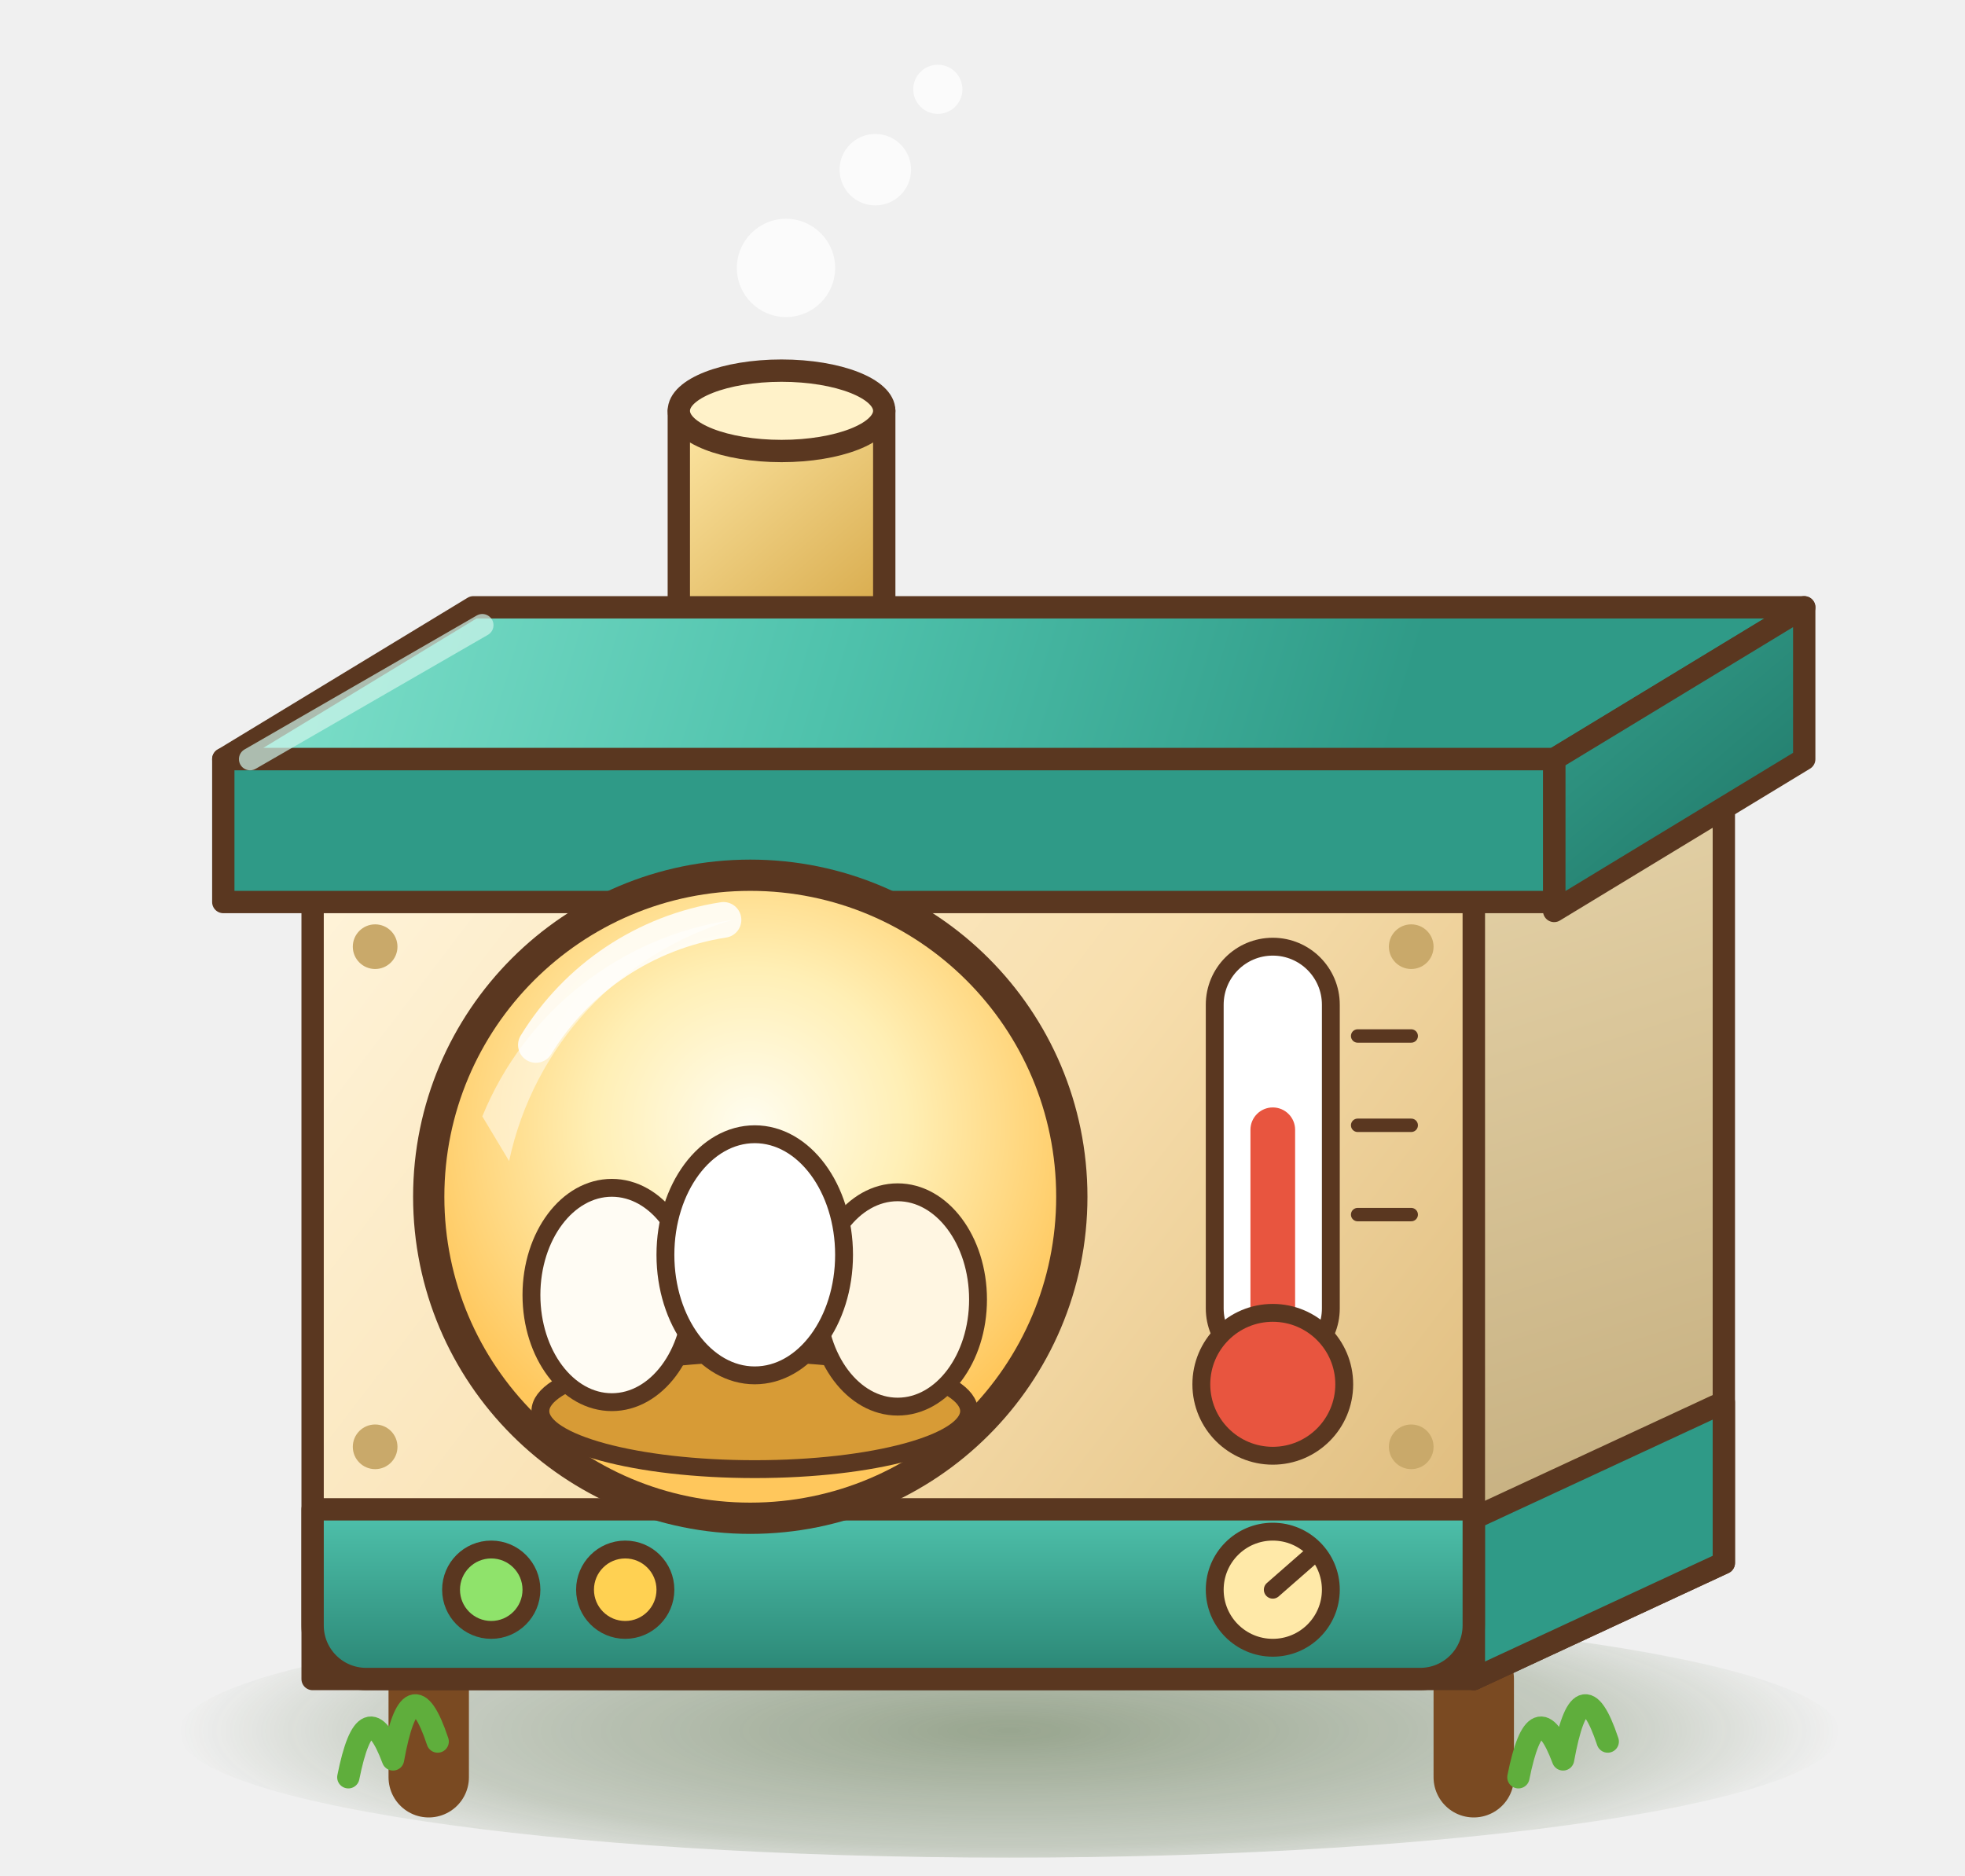
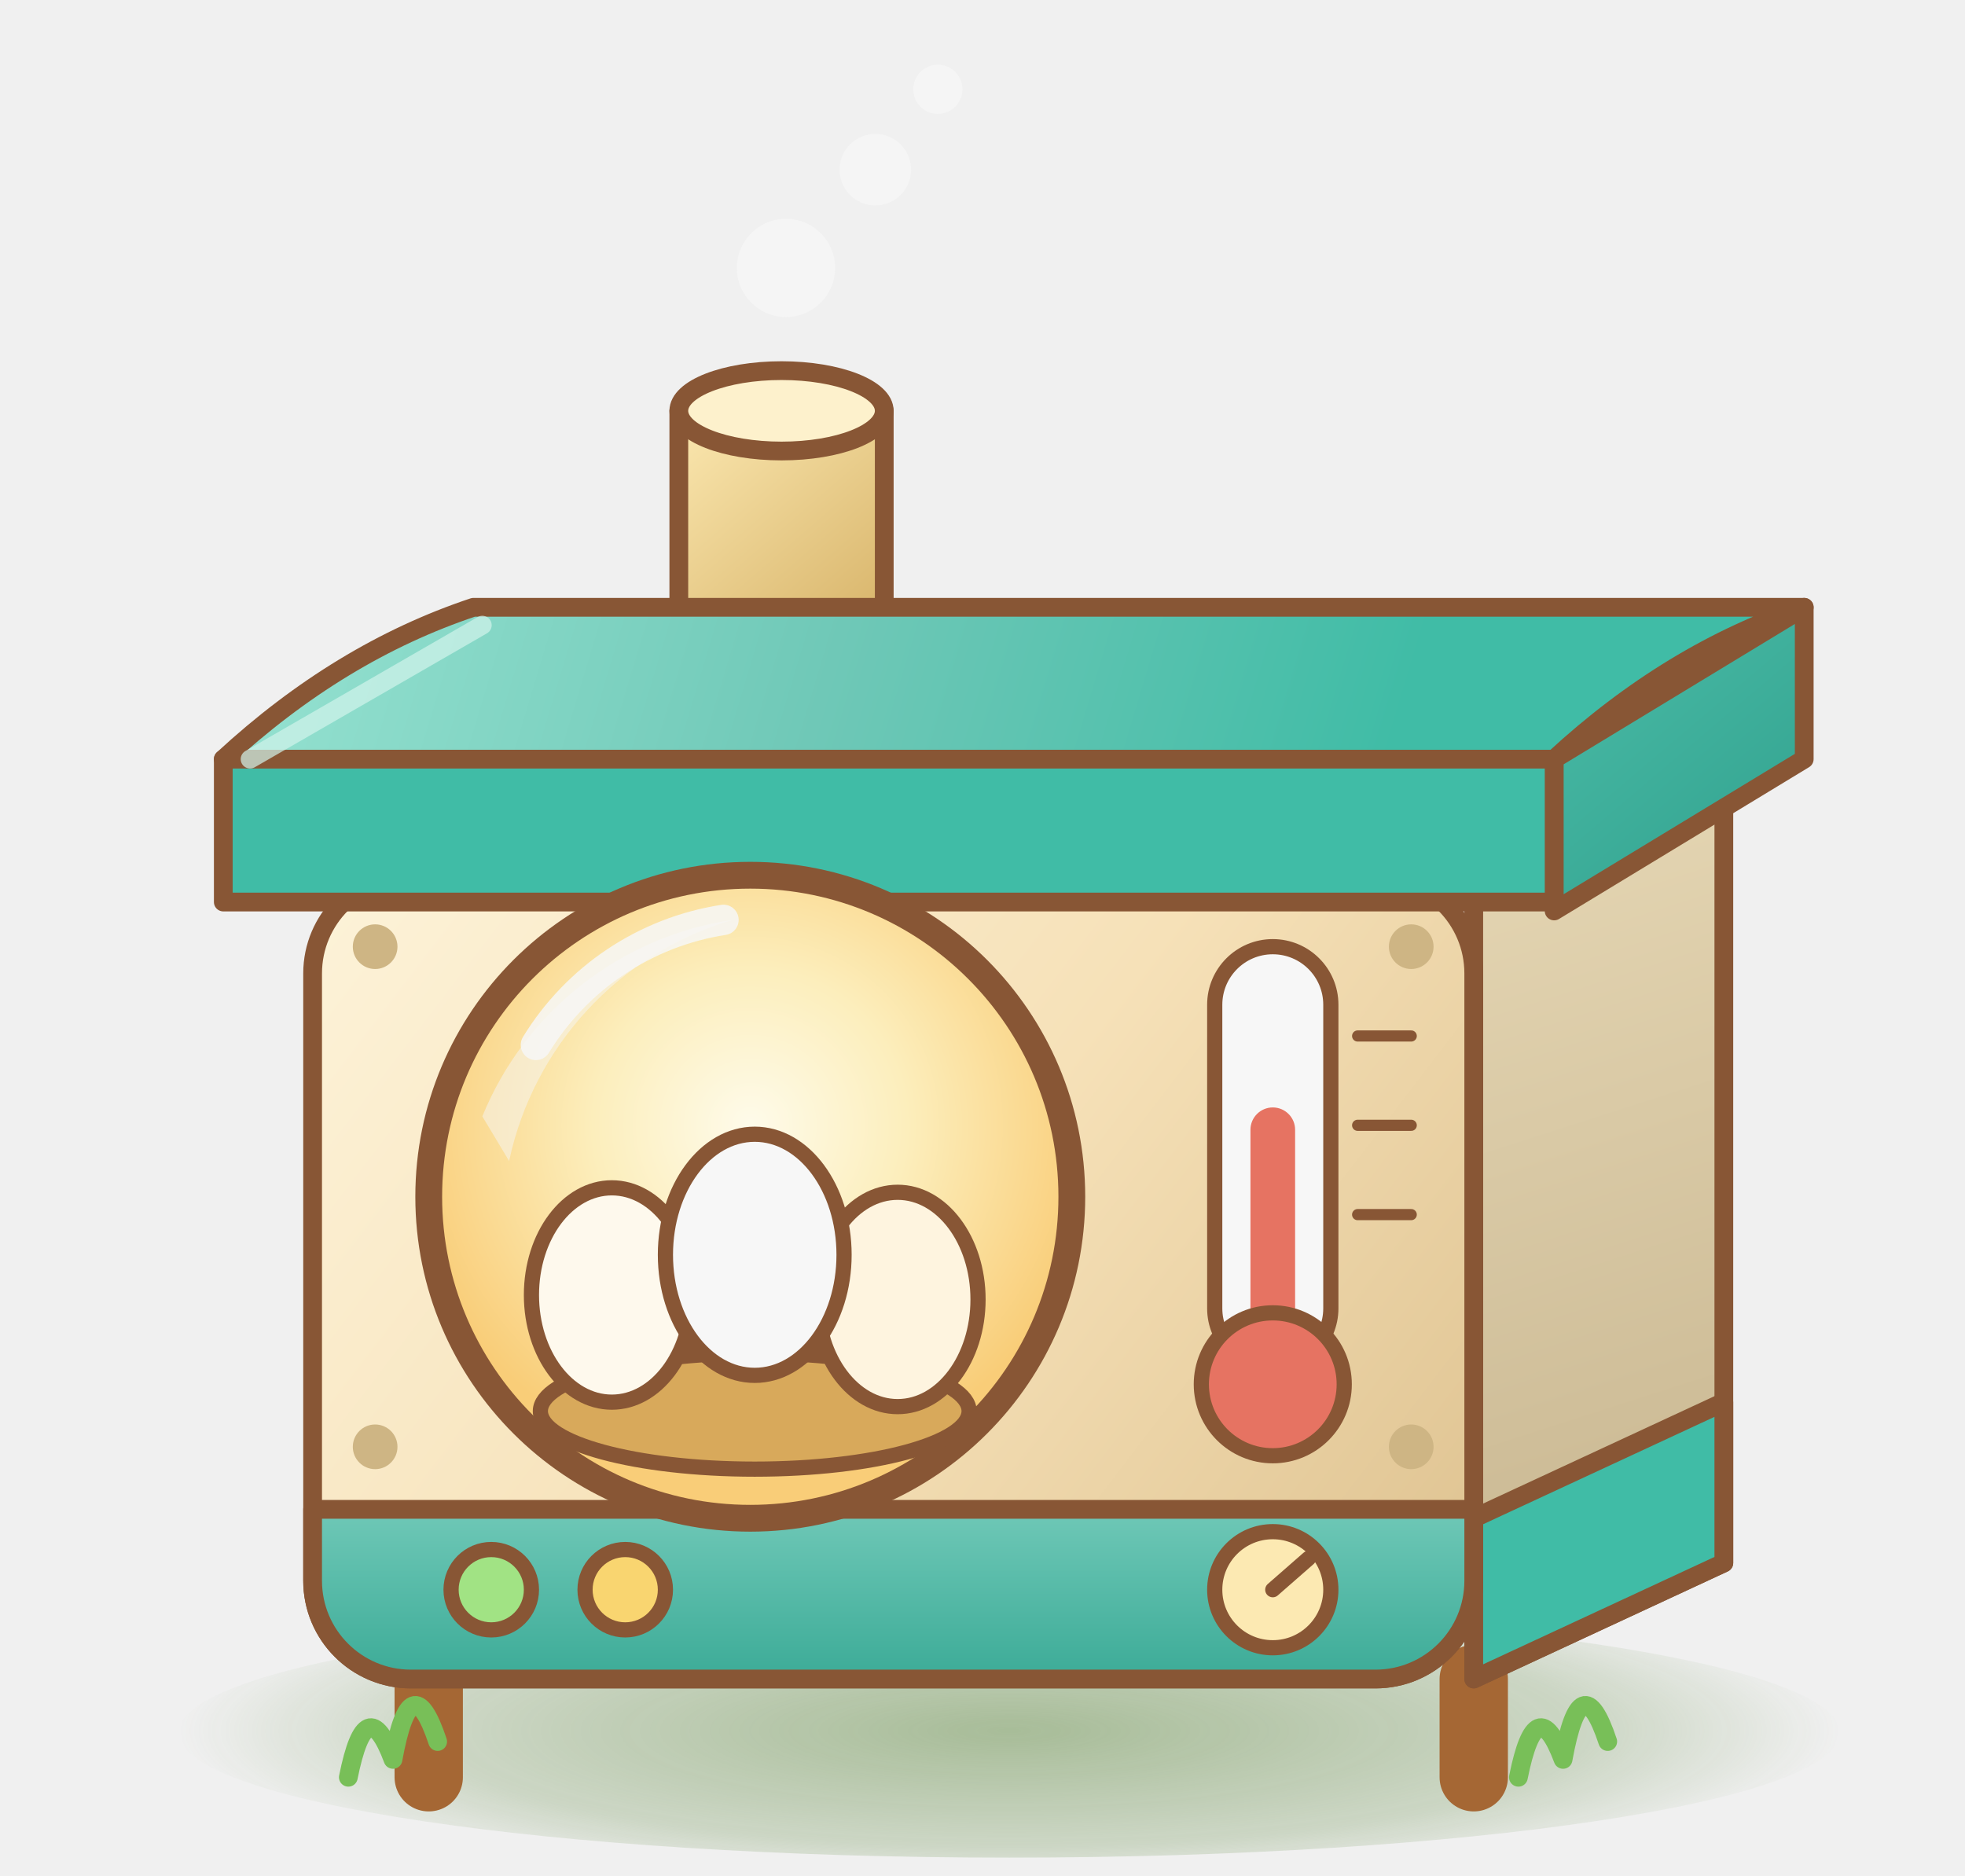
<svg xmlns="http://www.w3.org/2000/svg" width="440" height="420" viewBox="0 0 440 420">
  <defs>
    <radialGradient id="iShadow" cx="226" cy="388" r="186" gradientUnits="userSpaceOnUse" gradientTransform="translate(0 310) scale(1 0.2)">
-       <stop offset="0" stop-color="#2d4a18" stop-opacity="0.45" />
-       <stop offset="0.7" stop-color="#2d4a18" stop-opacity="0.22" />
-       <stop offset="1" stop-color="#2d4a18" stop-opacity="0" />
+       <stop offset="0" stop-color="#4F7D2D" stop-opacity="0.45" />
+       <stop offset="0.7" stop-color="#4F7D2D" stop-opacity="0.22" />
+       <stop offset="1" stop-color="#4F7D2D" stop-opacity="0" />
    </radialGradient>
    <linearGradient id="iBody" x1="70" y1="196" x2="300" y2="372" gradientUnits="userSpaceOnUse">
-       <stop offset="0" stop-color="#FFF4DA" />
-       <stop offset="0.55" stop-color="#F8DFAE" />
-       <stop offset="1" stop-color="#E0BE80" />
+       <stop offset="0" stop-color="#FDF3D9" />
+       <stop offset="0.55" stop-color="#F6E1B8" />
+       <stop offset="1" stop-color="#E1C695" />
    </linearGradient>
    <linearGradient id="iSide" x1="330" y1="196" x2="386" y2="370" gradientUnits="userSpaceOnUse">
-       <stop offset="0" stop-color="#E2CFA4" />
-       <stop offset="1" stop-color="#BFA878" />
+       <stop offset="0" stop-color="#E3D4B1" />
+       <stop offset="1" stop-color="#C6B48E" />
    </linearGradient>
    <linearGradient id="iRoof" x1="60" y1="134" x2="300" y2="206" gradientUnits="userSpaceOnUse">
-       <stop offset="0" stop-color="#7FE0CB" />
-       <stop offset="0.5" stop-color="#4FC2AC" />
-       <stop offset="1" stop-color="#2F9A87" />
+       <stop offset="0" stop-color="#94E1D0" />
+       <stop offset="0.5" stop-color="#6FC8B7" />
+       <stop offset="1" stop-color="#40BCA6" />
    </linearGradient>
    <linearGradient id="iRoofSide" x1="348" y1="134" x2="404" y2="200" gradientUnits="userSpaceOnUse">
-       <stop offset="0" stop-color="#36A28E" />
-       <stop offset="1" stop-color="#1F7566" />
+       <stop offset="0" stop-color="#4CBDA8" />
+       <stop offset="1" stop-color="#31A18E" />
    </linearGradient>
    <linearGradient id="iBase" x1="66" y1="338" x2="66" y2="376" gradientUnits="userSpaceOnUse">
-       <stop offset="0" stop-color="#4FC2AC" />
-       <stop offset="1" stop-color="#2A8574" />
+       <stop offset="0" stop-color="#6FC8B7" />
+       <stop offset="1" stop-color="#3CAB97" />
    </linearGradient>
    <radialGradient id="iGlow" cx="168" cy="252" r="78" gradientUnits="userSpaceOnUse">
-       <stop offset="0" stop-color="#FFFDF0" />
-       <stop offset="0.45" stop-color="#FFEFB5" />
-       <stop offset="1" stop-color="#FFC75C" />
+       <stop offset="0" stop-color="#FEFBEA" />
+       <stop offset="0.45" stop-color="#FCEEBC" />
+       <stop offset="1" stop-color="#F9CD78" />
    </radialGradient>
    <linearGradient id="iGlass" x1="110" y1="196" x2="230" y2="330" gradientUnits="userSpaceOnUse">
-       <stop offset="0" stop-color="#FFFFFF" stop-opacity="0.75" />
-       <stop offset="0.5" stop-color="#FFFFFF" stop-opacity="0.08" />
-       <stop offset="1" stop-color="#FFFFFF" stop-opacity="0" />
+       <stop offset="0" stop-color="#F7F7F7" stop-opacity="0.75" />
+       <stop offset="0.5" stop-color="#F7F7F7" stop-opacity="0.08" />
+       <stop offset="1" stop-color="#F7F7F7" stop-opacity="0" />
    </linearGradient>
    <linearGradient id="iBrass" x1="150" y1="92" x2="200" y2="150" gradientUnits="userSpaceOnUse">
-       <stop offset="0" stop-color="#FFE9A8" />
-       <stop offset="1" stop-color="#D1A03C" />
+       <stop offset="0" stop-color="#FCE9B2" />
+       <stop offset="1" stop-color="#D3AD60" />
    </linearGradient>
  </defs>
  <ellipse cx="226" cy="388" rx="186" ry="28" fill="url(#iShadow)" />
-   <g stroke="#5A3720" stroke-width="5" stroke-linejoin="round" stroke-linecap="round">
-     <g fill="#FFFFFF" fill-opacity="0.75" stroke="none">
+   <g stroke="#885635" stroke-width="4.2" stroke-linejoin="round" stroke-linecap="round">
+     <g fill="#F7F7F7" fill-opacity="0.75" stroke="none">
      <circle cx="176" cy="60" r="11" />
      <circle cx="196" cy="38" r="8" />
      <circle cx="210" cy="20" r="5.5" />
    </g>
    <path d="M152 92h46v52h-46Z" fill="url(#iBrass)" />
-     <ellipse cx="175" cy="92" rx="23" ry="9" fill="#FFF2C9" />
-     <path d="M96 376v22M330 376v22" stroke-width="18" stroke="#7A4A22" />
+     <ellipse cx="175" cy="92" rx="23" ry="9" fill="#FDF1CC" />
+     <path d="M96 376v22M330 376v22" stroke-width="15.3" stroke="#A56734" />
    <path d="M330 196 386 170v180l-56 26Z" fill="url(#iSide)" />
-     <path d="M330 340 386 314v36l-56 26Z" fill="#2F9A87" />
-     <path d="M70 196h260v180H70Z" fill="url(#iBody)" rx="14" />
-     <path d="M70 338h260v26a12 12 0 0 1-12 12H82a12 12 0 0 1-12-12Z" fill="url(#iBase)" />
-     <path d="M50 170 106 136h298l-56 34Z" fill="url(#iRoof)" />
+     <path d="M330 340 386 314v36l-56 26Z" fill="#40BCA6" />
+     <path d="M92 196h216a22 22 0 0 1 22 22v136a22 22 0 0 1-22 22H92a22 22 0 0 1-22-22V218a22 22 0 0 1 22-22Z" fill="url(#iBody)" rx="14" />
+     <path d="M70 338h260v16a22 22 0 0 1-22 22H92a22 22 0 0 1-22-22Z" fill="url(#iBase)" />
+     <path d="M50 170Q76 146 106 136h298q-30 10-56 34Z" fill="url(#iRoof)" />
    <path d="M348 170 404 136v34l-56 34Z" fill="url(#iRoofSide)" />
-     <path d="M50 170h298v32H50Z" fill="#2F9A87" />
-     <path d="M56 170 108 140" stroke="#CFF5EB" stroke-width="5" stroke-opacity="0.7" fill="none" />
-     <circle cx="168" cy="268" r="72" fill="url(#iGlow)" stroke-width="7" />
-     <ellipse cx="169" cy="316" rx="48" ry="13" fill="#D79B36" stroke-width="4" />
-     <ellipse cx="137" cy="290" rx="18" ry="24" fill="#FFFCF4" stroke-width="4" />
-     <ellipse cx="201" cy="291" rx="18" ry="24" fill="#FFF6E2" stroke-width="4" />
-     <ellipse cx="169" cy="281" rx="20" ry="27" fill="#FFFFFF" stroke-width="4" />
-     <path d="M108 250a72 72 0 0 1 56-44 72 72 0 0 0-50 54Z" fill="#FFFFFF" fill-opacity="0.5" stroke="none" />
-     <path d="M120 234a60 60 0 0 1 42-28" stroke="#FFFFFF" stroke-width="8" stroke-opacity="0.85" fill="none" />
-     <rect x="272" y="212" width="26" height="94" rx="13" fill="#FFFFFF" stroke-width="4" />
-     <rect x="280" y="248" width="10" height="56" rx="5" fill="#E8553F" stroke="none" />
-     <circle cx="285" cy="310" r="16" fill="#E8553F" stroke-width="4" />
-     <path d="M304 232h12M304 252h12M304 272h12" stroke-width="3" />
-     <circle cx="285" cy="356" r="13" fill="#FFE9A8" stroke-width="4" />
-     <path d="M285 356l8-7" stroke-width="4" />
-     <circle cx="110" cy="356" r="9" fill="#8FE36B" stroke-width="4" />
-     <circle cx="140" cy="356" r="9" fill="#FFD152" stroke-width="4" />
-     <g fill="#C9A96A" stroke="none">
+     <path d="M50 170h298v32H50Z" fill="#40BCA6" />
+     <path d="M56 170 108 140" stroke="#D2F4EB" stroke-width="4.2" stroke-opacity="0.7" fill="none" />
+     <circle cx="168" cy="268" r="72" fill="url(#iGlow)" stroke-width="6" />
+     <ellipse cx="169" cy="316" rx="48" ry="13" fill="#D8A95B" stroke-width="3.4" />
+     <ellipse cx="137" cy="290" rx="18" ry="24" fill="#FEF9ED" stroke-width="3.4" />
+     <ellipse cx="201" cy="291" rx="18" ry="24" fill="#FEF4DF" stroke-width="3.4" />
+     <ellipse cx="169" cy="281" rx="20" ry="27" fill="#F7F7F7" stroke-width="3.4" />
+     <path d="M108 250a72 72 0 0 1 56-44 72 72 0 0 0-50 54Z" fill="#F7F7F7" fill-opacity="0.5" stroke="none" />
+     <path d="M120 234a60 60 0 0 1 42-28" stroke="#F7F7F7" stroke-width="6.8" stroke-opacity="0.85" fill="none" />
+     <rect x="272" y="212" width="26" height="94" rx="13" fill="#F7F7F7" stroke-width="3.4" />
+     <rect x="280" y="248" width="10" height="56" rx="5" fill="#E67362" stroke="none" />
+     <circle cx="285" cy="310" r="16" fill="#E67362" stroke-width="3.4" />
+     <path d="M304 232h12M304 252h12M304 272h12" stroke-width="2.5" />
+     <circle cx="285" cy="356" r="13" fill="#FCE9B2" stroke-width="3.4" />
+     <path d="M285 356l8-7" stroke-width="3.4" />
+     <circle cx="110" cy="356" r="9" fill="#A1E384" stroke-width="3.4" />
+     <circle cx="140" cy="356" r="9" fill="#F9D570" stroke-width="3.4" />
+     <g fill="#CEB584" stroke="none">
      <circle cx="84" cy="212" r="5" />
      <circle cx="316" cy="212" r="5" />
      <circle cx="84" cy="324" r="5" />
      <circle cx="316" cy="324" r="5" />
    </g>
-     <path d="M78 398q4-20 10-4 4-22 10-4" fill="none" stroke="#5FAE3C" stroke-width="5" />
-     <path d="M340 398q4-20 10-4 4-22 10-4" fill="none" stroke="#5FAE3C" stroke-width="5" />
+     <path d="M78 398q4-20 10-4 4-22 10-4" fill="none" stroke="#78BF58" stroke-width="4.2" />
+     <path d="M340 398q4-20 10-4 4-22 10-4" fill="none" stroke="#78BF58" stroke-width="4.2" />
  </g>
</svg>
